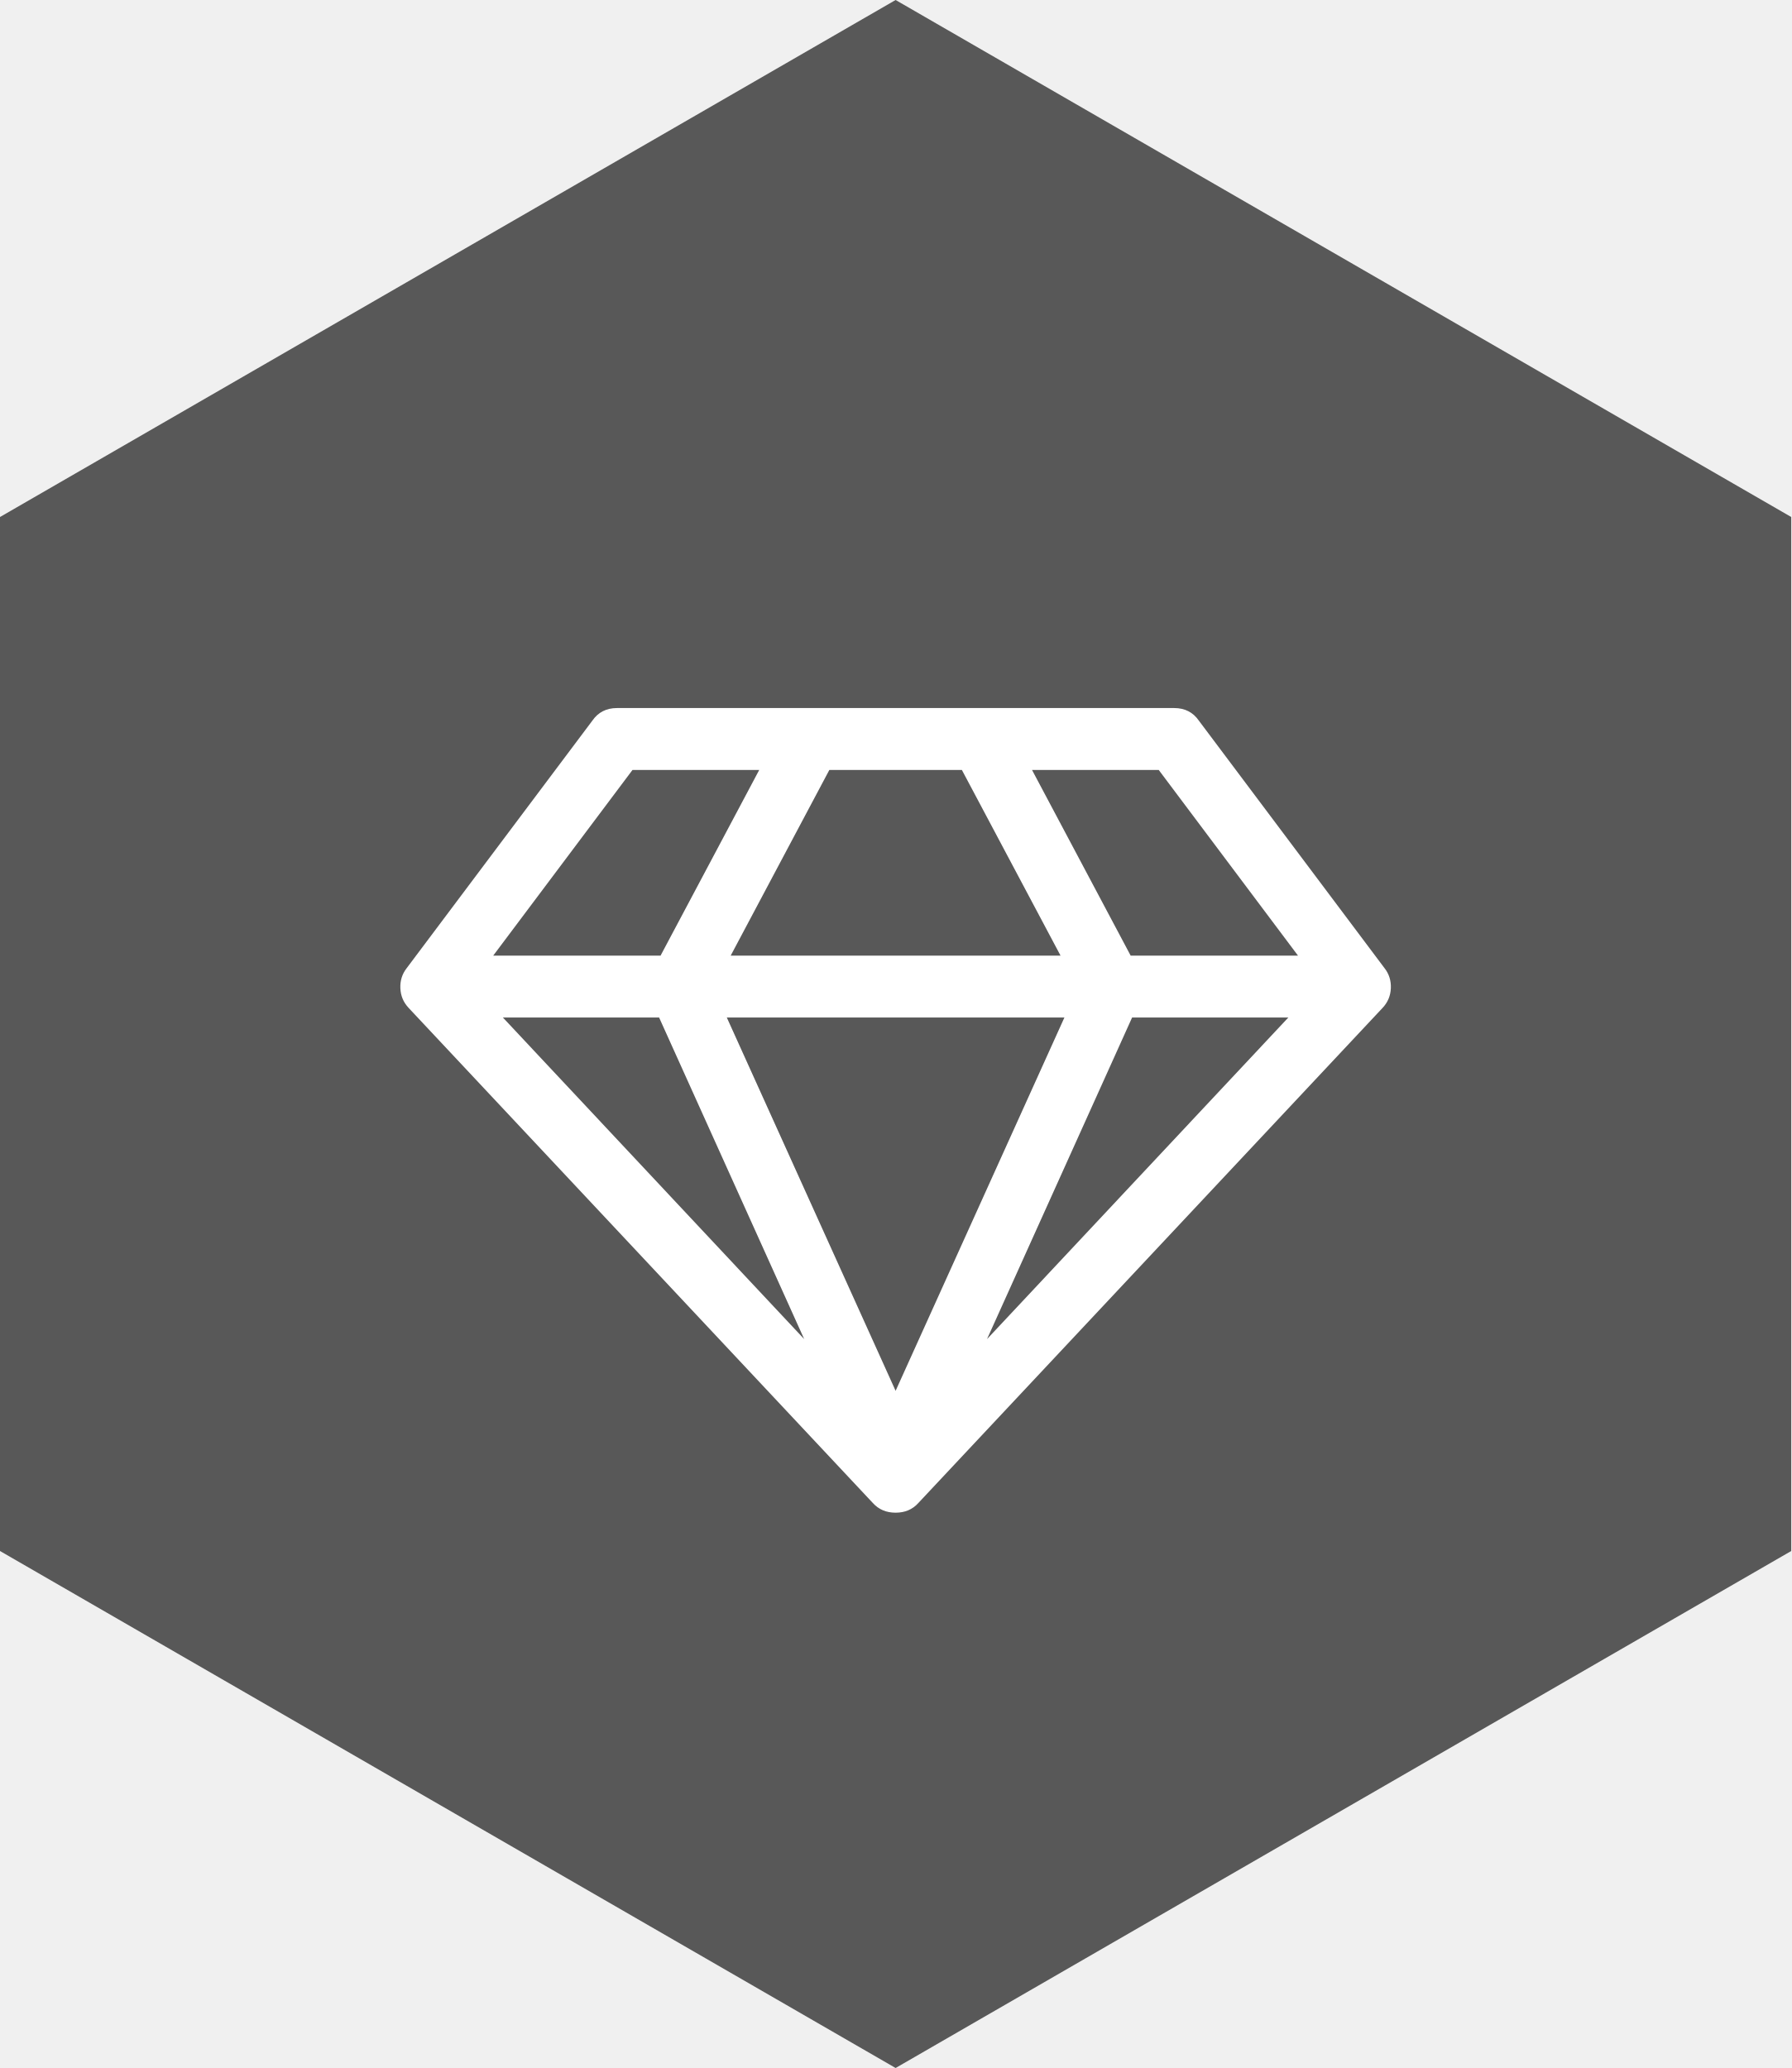
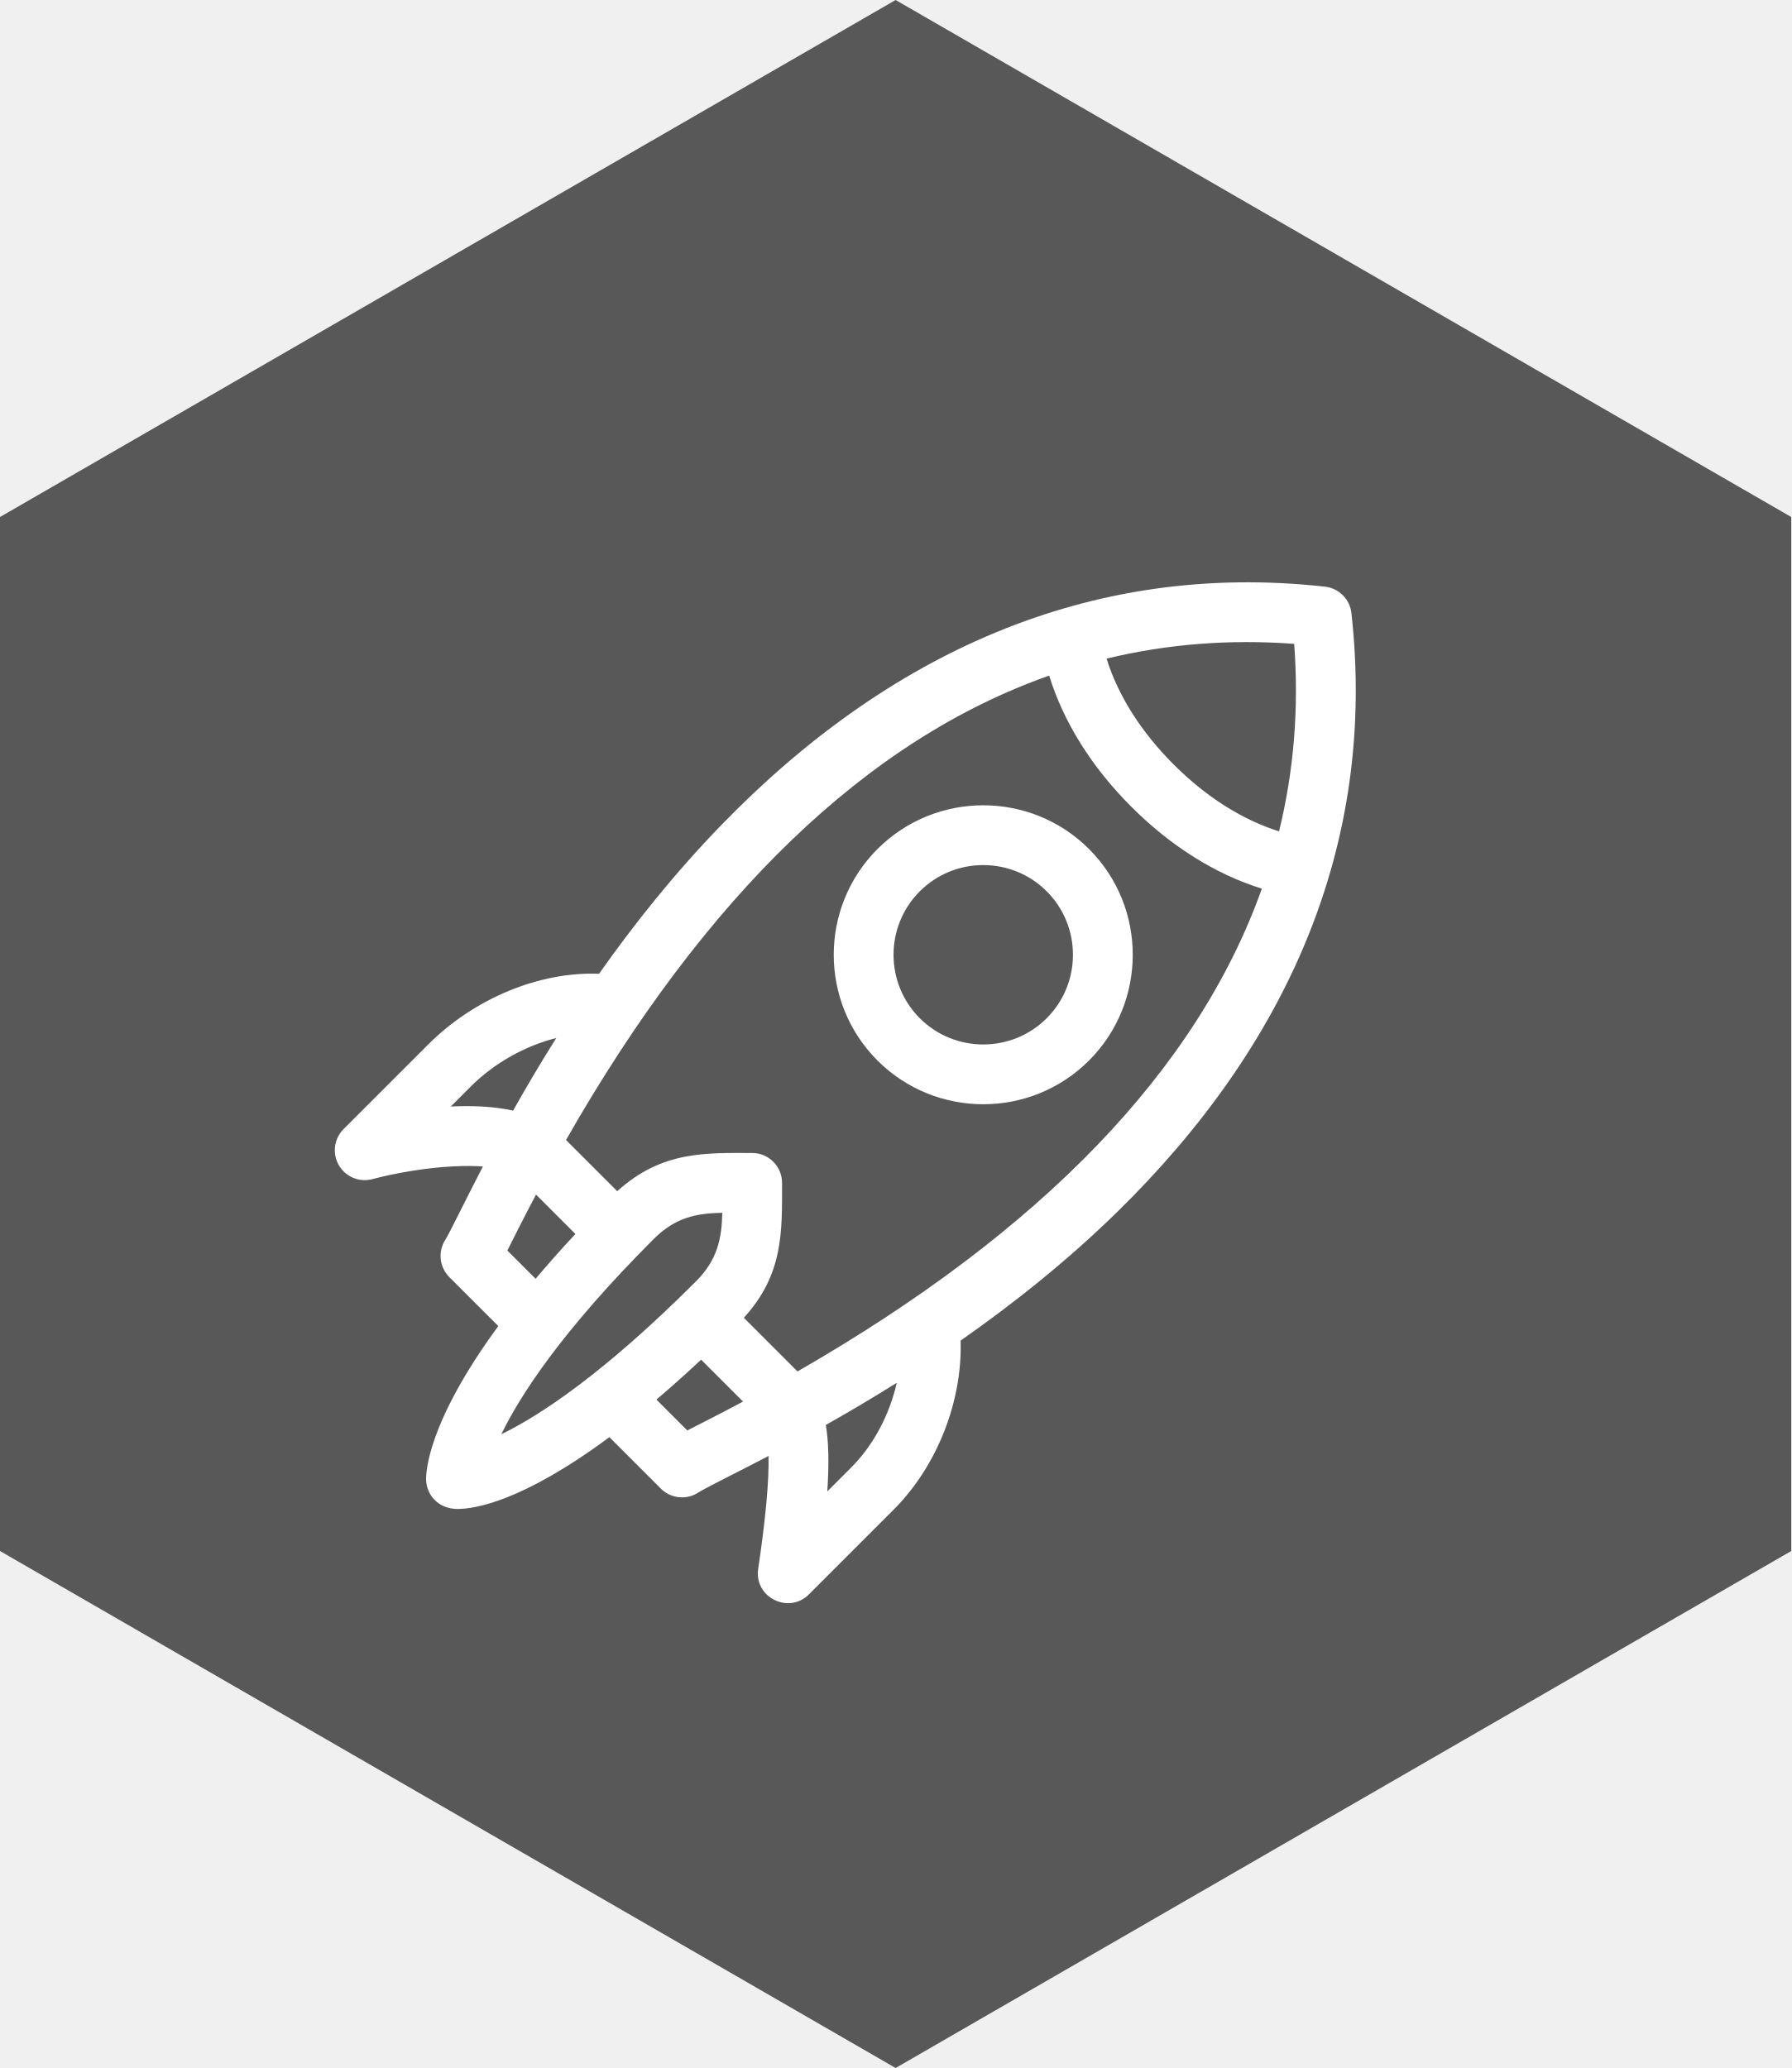
<svg xmlns="http://www.w3.org/2000/svg" version="1.1" id="Layer_1" x="0px" y="0px" width="149.167px" height="172.243px" viewBox="0 0 149.167 172.243" enable-background="new 0 0 149.167 172.243" xml:space="preserve">
-   <polygon fill="#585858" points="149.167,129.183 74.583,172.243 0,129.183 0,43.061 74.583,0 149.167,43.061 " />
-   <path fill="#FFFFFF" d="M41.88,84.75l25.09,26.783L54.889,84.75H41.88z M74.583,115.841L88.64,84.75H60.527L74.583,115.841z   M55.009,79.594l8.217-15.466H52.673l-11.6,15.466H55.009z M82.196,111.533l25.091-26.783h-13.01L82.196,111.533z M60.849,79.594  h27.469l-8.217-15.466H69.065L60.849,79.594z M94.157,79.594h13.936L96.494,64.128H85.942L94.157,79.594z M99.835,60.02  l15.467,20.621c0.376,0.483,0.55,1.04,0.523,1.671c-0.027,0.632-0.257,1.174-0.686,1.632l-38.664,41.243  c-0.483,0.536-1.113,0.804-1.893,0.804c-0.778,0-1.408-0.268-1.892-0.804L34.026,83.944c-0.429-0.457-0.658-1-0.685-1.632  c-0.027-0.631,0.147-1.188,0.523-1.671L49.331,60.02c0.484-0.699,1.168-1.047,2.054-1.047h46.398  C98.667,58.973,99.353,59.322,99.835,60.02z" />
+   <defs id="defs9" />
+   <polygon fill="#585858" points="149.167,129.183 74.583,172.243 0,129.183 0,43.061 74.583,0 149.167,43.061 " id="polygon2" />
+   <g id="g162" transform="matrix(0.1660692,0,0,0.1660692,27.88191,48.5003)" style="fill:#ffffff;fill-opacity:1">
+     <path id="path148" d="M 509.785,15.434 C 509.012,8.461 503.508,2.953 496.531,2.18 377.828,-11.004 276.641,36.48 194.102,121.445 170.48,145.762 149.992,171.5 132.504,196.34 102.906,195.137 70.09,208.527 46.824,231.793 L 4.395,274.223 c -4.801,4.801 -5.777,12.23 -2.383,18.109 3.395,5.879 10.312,8.742 16.875,6.988 9.844,-2.645 25.84,-5.719 41.207,-6.434 5.617,-0.262 10.285,-0.18 14.164,0.117 -9.363,18.008 -16.539,33.094 -18.918,36.871 -3.727,5.93 -2.863,13.645 2.09,18.598 l 24.551,24.551 C 46.25,421.754 45.66,446.711 45.785,450.246 c 0.262,7.488 6.102,14.504 15.773,14.504 8.375,0 32.395,-3.555 76.121,-36.027 l 25.824,25.824 c 4.988,4.988 12.781,5.824 18.719,2.012 4.039,-2.598 18.238,-9.473 35.266,-18.371 0.281,12.691 -1.441,31.328 -5.18,56.59 -2.125,14.328 15.293,22.953 25.445,12.805 l 42.43,-42.43 c 21.879,-21.879 34.566,-54.375 33.629,-84.859 26.168,-18.285 53.391,-39.855 78.809,-64.781 C 476.777,232.984 522.801,132.562 509.785,15.434 Z m -28.695,15.438 c 2.395,32.344 -0.16,63.695 -7.602,94.035 C 455.008,119.086 436.941,107.652 420.625,91.34 404.25,74.961 392.793,56.82 386.996,38.273 c 30.328,-7.332 61.699,-9.816 94.094,-7.402 z M 58.137,262.91 l 9.898,-9.902 c 11.973,-11.969 27.543,-20.59 43.027,-24.465 -8.09,12.84 -15.301,25.102 -21.66,36.418 -9.824,-2.168 -20.746,-2.57 -31.266,-2.051 z m 28.387,72.23 c 3.246,-6.406 7.172,-14.438 14.379,-28.055 l 19.746,19.75 c -7.348,7.883 -13.98,15.371 -19.957,22.469 z m 73.355,-5.738 c 10.93,-10.926 21.41,-12.922 34.43,-13.203 -0.285,12.688 -2.32,23.523 -13.215,34.418 -46.57,46.57 -78.492,67.367 -97.582,76.648 C 92.93,407.809 113.781,375.5 159.879,329.402 Z M 176.75,425.367 161.281,409.895 c 7.062,-6 14.527,-12.652 22.402,-20.027 l 21.02,21.02 c -13.82,7.379 -19.586,10.156 -27.953,14.48 z m 82.215,18.57 -12.008,12.012 c 0.973,-14.551 0.637,-25.152 -0.738,-33.332 11.031,-6.211 23.012,-13.254 35.566,-21.133 -3.578,15.859 -11.621,31.258 -22.82,42.453 z m -26.953,-48.168 -26.895,-26.898 c 19.902,-21.898 19.16,-43 19.16,-67.652 0,-8.285 -6.715,-15 -15,-15 -23.031,0 -45.195,-1.234 -67.652,19.164 L 115.941,279.699 C 186.074,156.719 267.141,78.859 358.223,46.797 c 7.211,23.332 21.246,45.812 41.191,65.758 19.852,19.855 42.227,33.855 65.457,41.094 -32.25,90.582 -110.09,171.598 -232.859,242.121 z m 0,0" style="fill:#ffffff;fill-opacity:1" />
+     <path id="path150" d="m 378.199,133.766 c -29.246,-29.242 -76.832,-29.242 -106.074,0 -29.242,29.246 -29.242,76.832 0,106.074 29.242,29.242 76.828,29.246 106.074,0 29.242,-29.242 29.242,-76.828 0,-106.074 z M 356.984,218.625 c -17.547,17.547 -46.102,17.547 -63.645,0 -17.547,-17.547 -17.547,-46.098 0,-63.645 17.543,-17.543 46.094,-17.547 63.645,0 17.547,17.547 17.547,46.098 0,63.645 z m 0,0" style="fill:#ffffff;fill-opacity:1" />
+   </g>
</svg>
